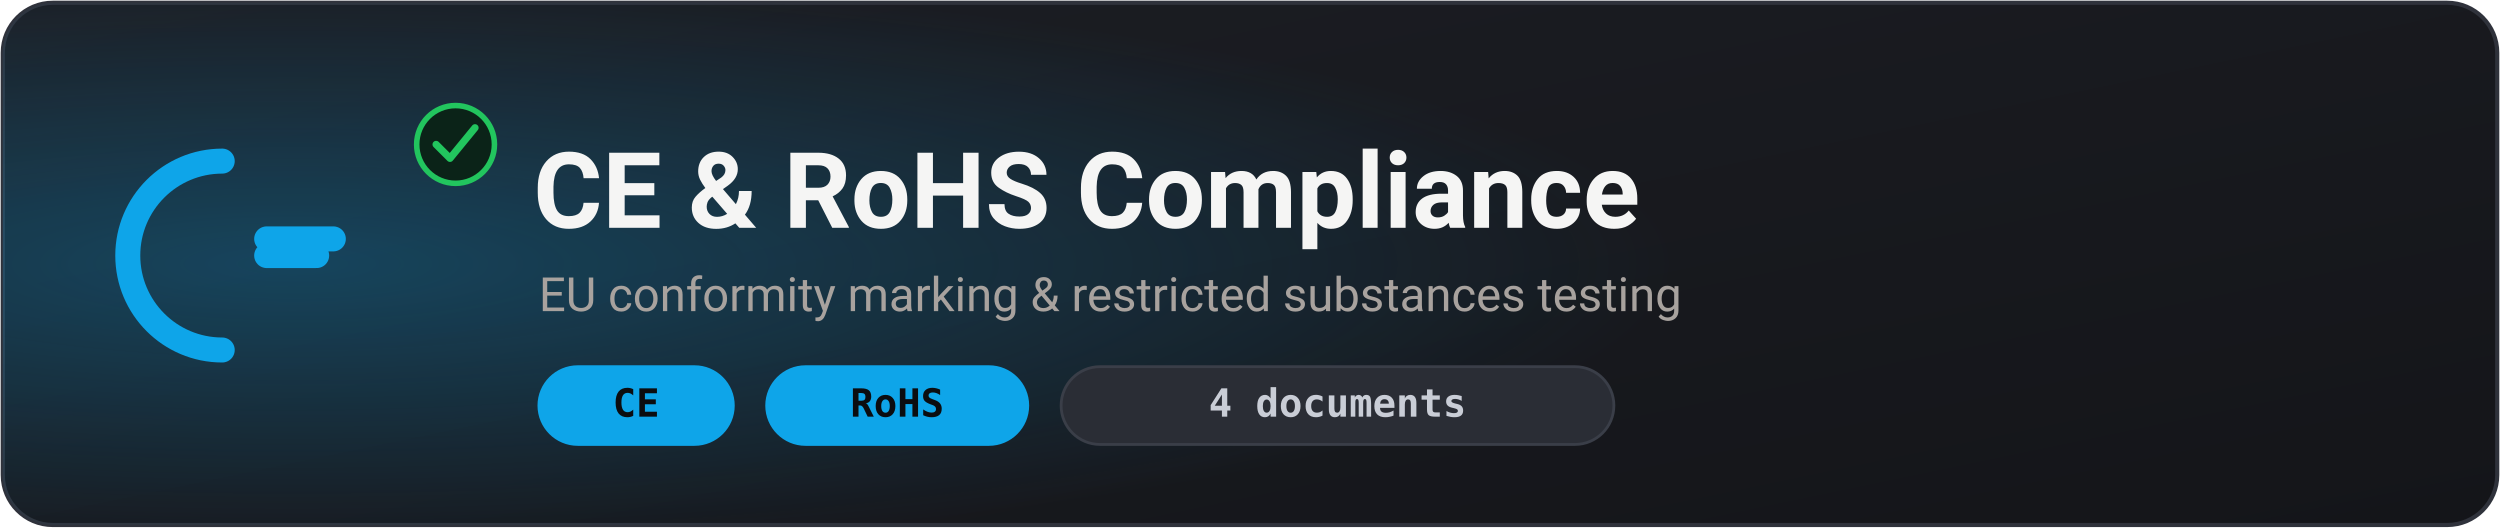
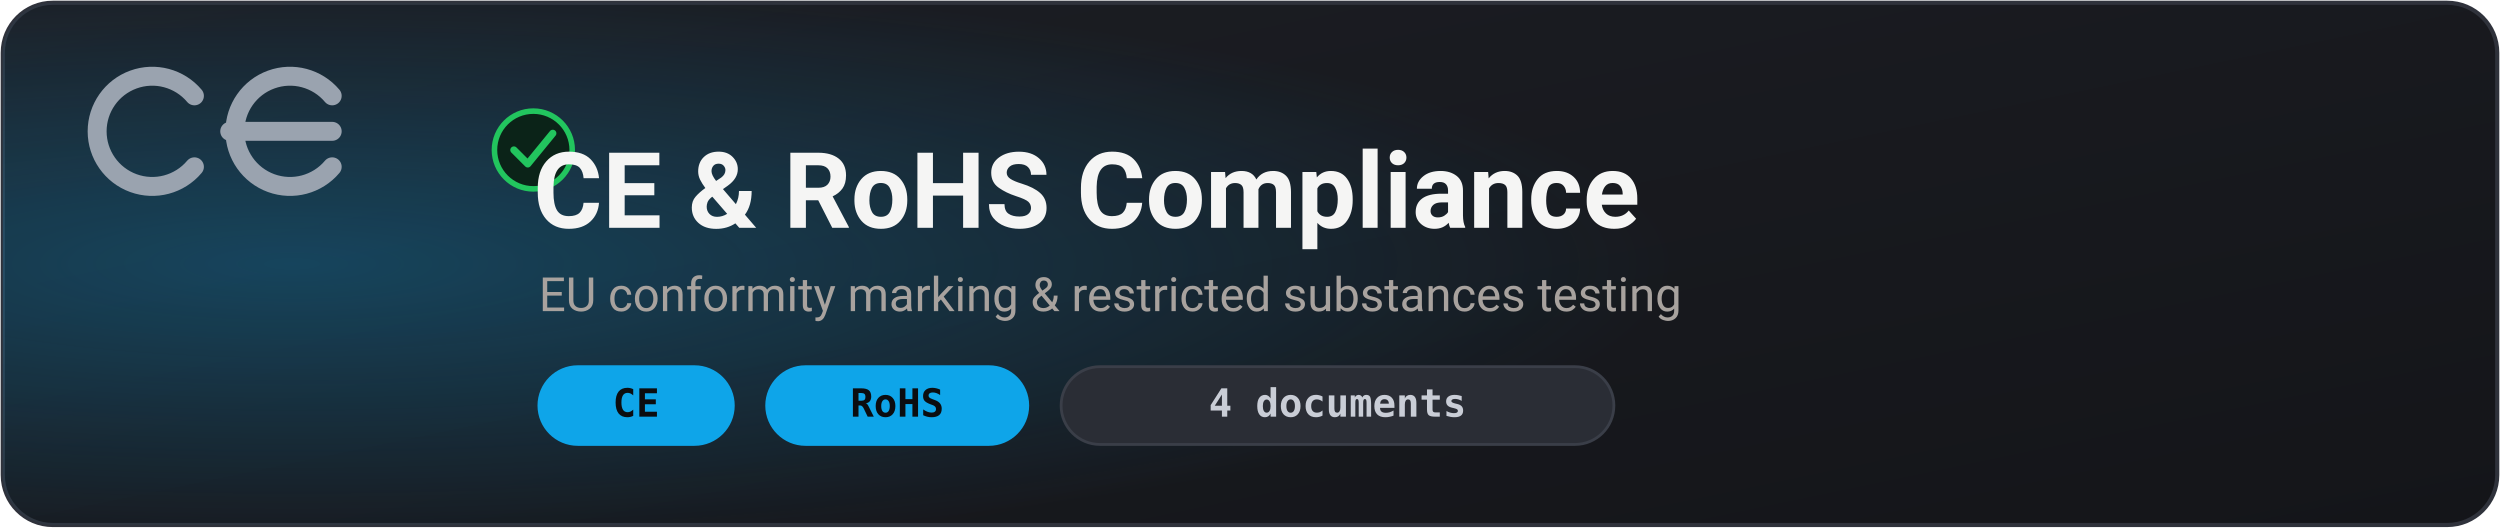
<svg xmlns="http://www.w3.org/2000/svg" viewBox="0 0 900 190" role="img" aria-label="CE &amp; RoHS Compliance">
  <defs>
    <linearGradient id="banner-ce-rohsbg" x1="0" y1="0" x2="1" y2="1">
      <stop offset="0" stop-color="#1c1e24" />
      <stop offset="1" stop-color="#141519" />
    </linearGradient>
    <radialGradient id="banner-ce-rohsglow" cx="0.12" cy="0.5" r="0.55">
      <stop offset="0" stop-color="#0ea5e9" stop-opacity="0.30" />
      <stop offset="1" stop-color="#0ea5e9" stop-opacity="0" />
    </radialGradient>
  </defs>
  <rect x="1" y="1" width="898" height="188" rx="18" fill="url(#banner-ce-rohsbg)" stroke="#2f323b" stroke-width="1.5" />
  <rect x="1" y="1" width="898" height="188" rx="18" fill="url(#banner-ce-rohsglow)" />
-   <g transform="translate(40,52)" fill="none" stroke="#0ea5e9" stroke-width="9" stroke-linecap="round">
-     <path d="M40 6 A34 34 0 1 0 40 74" />
-     <path d="M56 34 H80 M56 40 H74" />
+   <g transform="translate(30,20) scale(0.62)">
+     <path d="M 64.5 64.6 A 32 32 0 1 1 64.5 23.4" fill="none" stroke="#9aa3af" stroke-width="11" stroke-linecap="round" />
+     <path d="M 144.5 64.6 A 32 32 0 1 1 144.5 23.4 M 85 44 H 144.5" fill="none" stroke="#9aa3af" stroke-width="11" stroke-linecap="round" />
  </g>
-   <g transform="translate(150,38)">
+   <g transform="translate(178,40)">
    <circle cx="14" cy="14" r="14" fill="#0b2318" stroke="#22c55e" stroke-width="2" />
    <path d="M7 14 L12 19 L21 8" fill="none" stroke="#22c55e" stroke-width="2.6" stroke-linecap="round" stroke-linejoin="round" />
  </g>
  <text x="192" y="82" font-family="system-ui,-apple-system,Segoe UI,Roboto,sans-serif" font-size="38" font-weight="700" fill="#f5f5f4">CE &amp; RoHS Compliance</text>
  <text x="194" y="112" font-family="system-ui,-apple-system,Segoe UI,Roboto,sans-serif" font-size="17" fill="#a8a29e">EU conformity marking &amp; restricted substances testing</text>
  <g font-family="ui-monospace,SFMono-Regular,Menlo,monospace" font-size="14">
    <rect x="194" y="132" width="70" height="28" rx="14" fill="#0ea5e9" stroke="#0ea5e9" />
    <text x="229.0" y="150" text-anchor="middle" fill="#0b0d10" font-weight="700">CE</text>
    <rect x="276" y="132" width="94" height="28" rx="14" fill="#0ea5e9" stroke="#0ea5e9" />
    <text x="323.0" y="150" text-anchor="middle" fill="#0b0d10" font-weight="700">RoHS</text>
    <rect x="382" y="132" width="199" height="28" rx="14" fill="#2a2d35" stroke="#3a3e48" />
    <text x="481.5" y="150" text-anchor="middle" fill="#c9cdd6" font-weight="700">4 documents</text>
  </g>
</svg>
